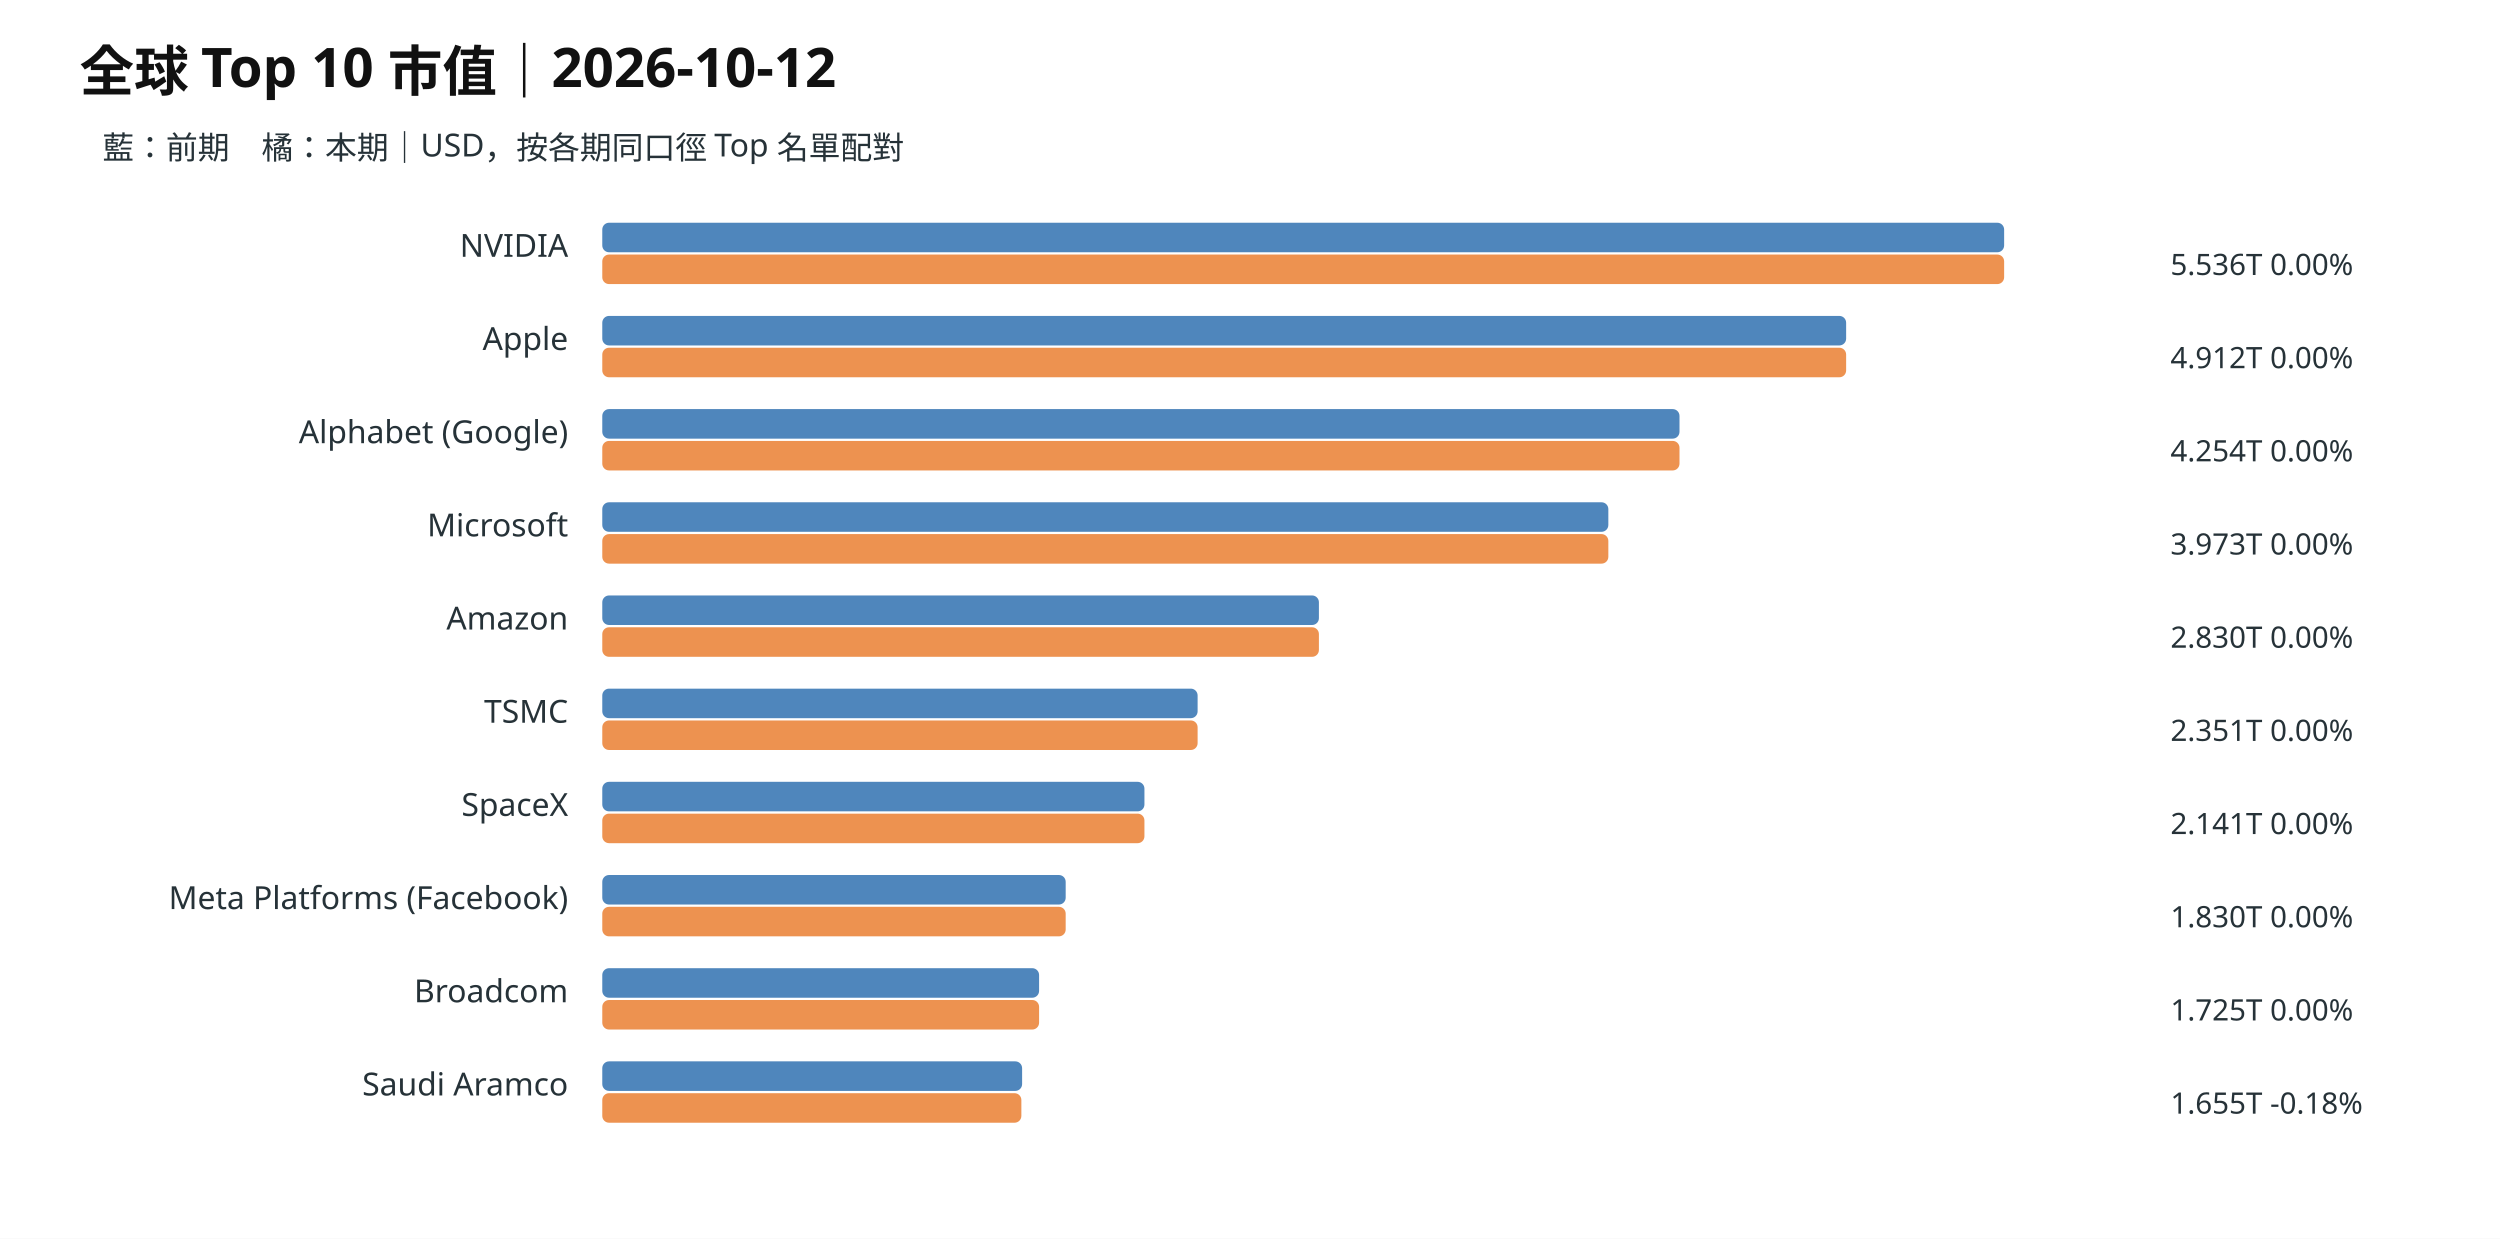
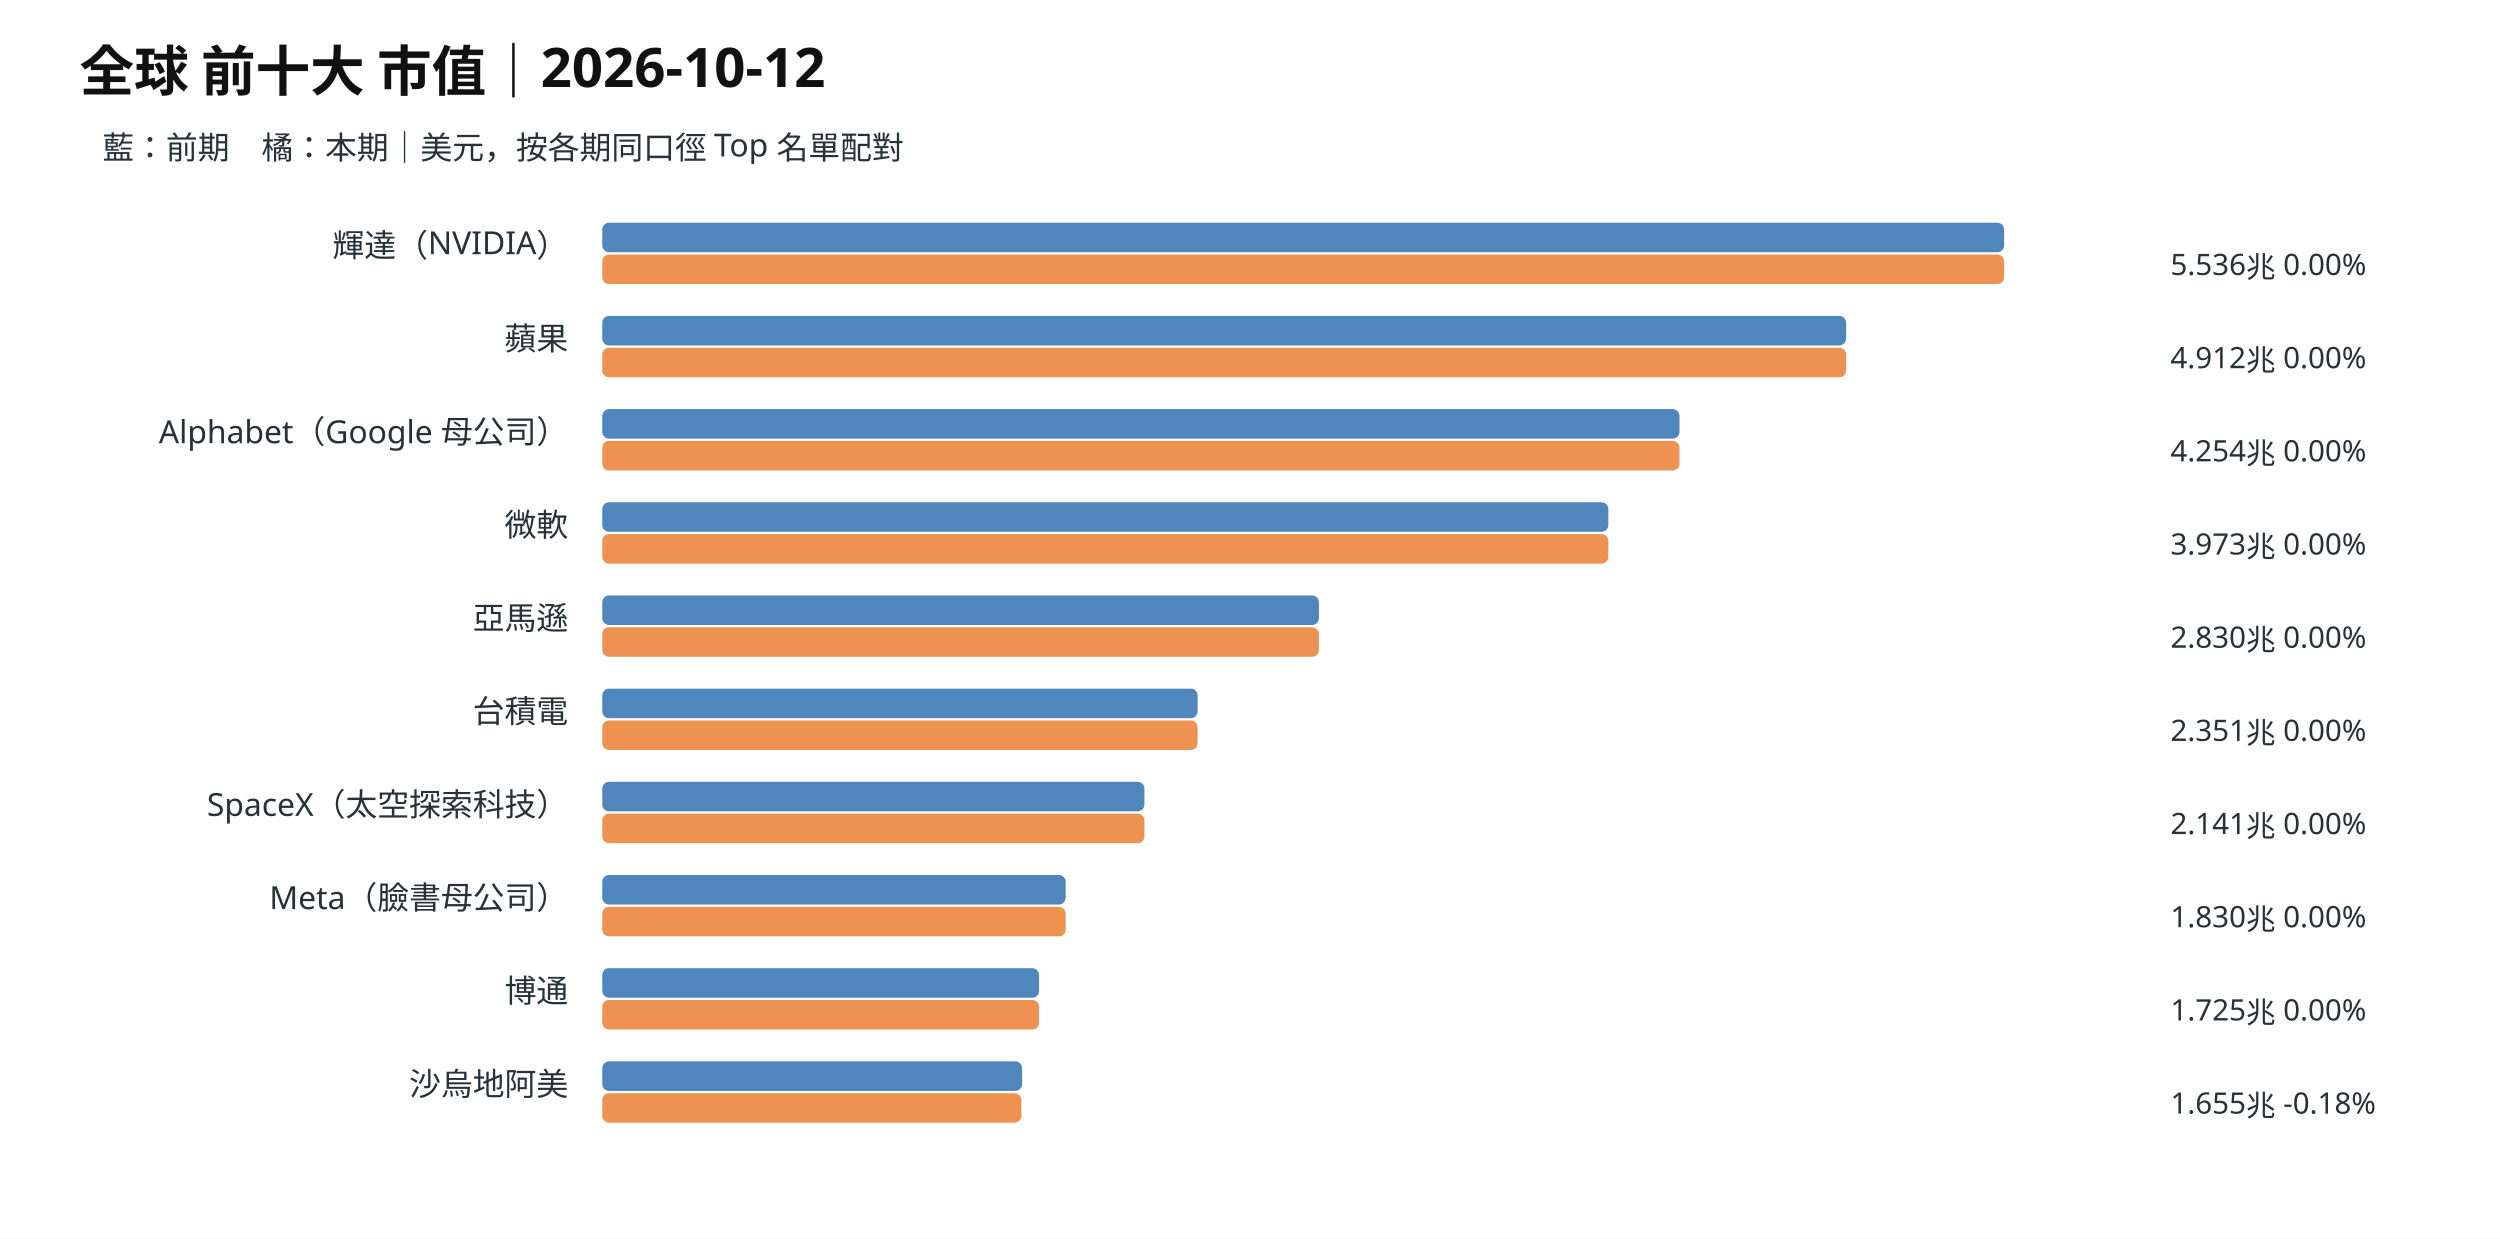
- <svg xmlns="http://www.w3.org/2000/svg" viewBox="0 0 1100 545" role="img" aria-label="全球 Top 10 市值｜2026-10-12">
+ <svg xmlns="http://www.w3.org/2000/svg" viewBox="0 0 1100 545" role="img" aria-label="全球 前十大 市值｜2026-10-12">
  <rect width="1100" height="545" fill="white" />
-   <text x="35" y="40" font-family="sans-serif" font-size="24" font-weight="700" fill="#111">全球 Top 10 市值｜2026-10-12</text>
-   <text x="45" y="70" font-family="sans-serif" font-size="14" fill="#263238" text-anchor="start">藍：前期　橘：本期｜USD，按各期同口徑 Top 名單配對</text>
-   <text x="250" y="113" font-family="sans-serif" font-size="14" fill="#263238" text-anchor="end">NVIDIA</text>
+   <text x="35" y="40" font-family="sans-serif" font-size="24" font-weight="700" fill="#111">全球 前十大 市值｜2026-10-12</text>
+   <text x="45" y="70" font-family="sans-serif" font-size="14" fill="#263238" text-anchor="start">藍：前期　橘：本期｜美元，按各期同口徑 Top 名單配對</text>
+   <text x="250" y="113" font-family="sans-serif" font-size="14" fill="#263238" text-anchor="end">輝達（NVIDIA）</text>
  <rect x="265" y="98" width="616.82" height="13" rx="3" fill="#4f86bc" />
  <rect x="265" y="112" width="616.82" height="13" rx="3" fill="#ed9250" />
-   <text x="955" y="121" font-family="sans-serif" font-size="13" fill="#263238" text-anchor="start">5.536T  0.00%</text>
-   <text x="250" y="154" font-family="sans-serif" font-size="14" fill="#263238" text-anchor="end">Apple</text>
+   <text x="955" y="121" font-family="sans-serif" font-size="13" fill="#263238" text-anchor="start">5.536兆  0.00%</text>
+   <text x="250" y="154" font-family="sans-serif" font-size="14" fill="#263238" text-anchor="end">蘋果</text>
  <rect x="265" y="139" width="547.30" height="13" rx="3" fill="#4f86bc" />
  <rect x="265" y="153" width="547.30" height="13" rx="3" fill="#ed9250" />
-   <text x="955" y="162" font-family="sans-serif" font-size="13" fill="#263238" text-anchor="start">4.912T  0.00%</text>
-   <text x="250" y="195" font-family="sans-serif" font-size="14" fill="#263238" text-anchor="end">Alphabet (Google)</text>
+   <text x="955" y="162" font-family="sans-serif" font-size="13" fill="#263238" text-anchor="start">4.912兆  0.00%</text>
+   <text x="250" y="195" font-family="sans-serif" font-size="14" fill="#263238" text-anchor="end">Alphabet（Google 母公司）</text>
  <rect x="265" y="180" width="473.98" height="13" rx="3" fill="#4f86bc" />
  <rect x="265" y="194" width="473.98" height="13" rx="3" fill="#ed9250" />
-   <text x="955" y="203" font-family="sans-serif" font-size="13" fill="#263238" text-anchor="start">4.254T  0.00%</text>
-   <text x="250" y="236" font-family="sans-serif" font-size="14" fill="#263238" text-anchor="end">Microsoft</text>
+   <text x="955" y="203" font-family="sans-serif" font-size="13" fill="#263238" text-anchor="start">4.254兆  0.00%</text>
+   <text x="250" y="236" font-family="sans-serif" font-size="14" fill="#263238" text-anchor="end">微軟</text>
  <rect x="265" y="221" width="442.67" height="13" rx="3" fill="#4f86bc" />
  <rect x="265" y="235" width="442.67" height="13" rx="3" fill="#ed9250" />
-   <text x="955" y="244" font-family="sans-serif" font-size="13" fill="#263238" text-anchor="start">3.973T  0.00%</text>
-   <text x="250" y="277" font-family="sans-serif" font-size="14" fill="#263238" text-anchor="end">Amazon</text>
+   <text x="955" y="244" font-family="sans-serif" font-size="13" fill="#263238" text-anchor="start">3.973兆  0.00%</text>
+   <text x="250" y="277" font-family="sans-serif" font-size="14" fill="#263238" text-anchor="end">亞馬遜</text>
  <rect x="265" y="262" width="315.32" height="13" rx="3" fill="#4f86bc" />
  <rect x="265" y="276" width="315.32" height="13" rx="3" fill="#ed9250" />
-   <text x="955" y="285" font-family="sans-serif" font-size="13" fill="#263238" text-anchor="start">2.830T  0.00%</text>
-   <text x="250" y="318" font-family="sans-serif" font-size="14" fill="#263238" text-anchor="end">TSMC</text>
+   <text x="955" y="285" font-family="sans-serif" font-size="13" fill="#263238" text-anchor="start">2.830兆  0.00%</text>
+   <text x="250" y="318" font-family="sans-serif" font-size="14" fill="#263238" text-anchor="end">台積電</text>
  <rect x="265" y="303" width="261.95" height="13" rx="3" fill="#4f86bc" />
  <rect x="265" y="317" width="261.95" height="13" rx="3" fill="#ed9250" />
-   <text x="955" y="326" font-family="sans-serif" font-size="13" fill="#263238" text-anchor="start">2.351T  0.00%</text>
-   <text x="250" y="359" font-family="sans-serif" font-size="14" fill="#263238" text-anchor="end">SpaceX</text>
+   <text x="955" y="326" font-family="sans-serif" font-size="13" fill="#263238" text-anchor="start">2.351兆  0.00%</text>
+   <text x="250" y="359" font-family="sans-serif" font-size="14" fill="#263238" text-anchor="end">SpaceX（太空探索科技）</text>
  <rect x="265" y="344" width="238.55" height="13" rx="3" fill="#4f86bc" />
  <rect x="265" y="358" width="238.55" height="13" rx="3" fill="#ed9250" />
-   <text x="955" y="367" font-family="sans-serif" font-size="13" fill="#263238" text-anchor="start">2.141T  0.00%</text>
-   <text x="250" y="400" font-family="sans-serif" font-size="14" fill="#263238" text-anchor="end">Meta Platforms (Facebook)</text>
+   <text x="955" y="367" font-family="sans-serif" font-size="13" fill="#263238" text-anchor="start">2.141兆  0.00%</text>
+   <text x="250" y="400" font-family="sans-serif" font-size="14" fill="#263238" text-anchor="end">Meta（臉書母公司）</text>
  <rect x="265" y="385" width="203.90" height="13" rx="3" fill="#4f86bc" />
  <rect x="265" y="399" width="203.90" height="13" rx="3" fill="#ed9250" />
-   <text x="955" y="408" font-family="sans-serif" font-size="13" fill="#263238" text-anchor="start">1.830T  0.00%</text>
-   <text x="250" y="441" font-family="sans-serif" font-size="14" fill="#263238" text-anchor="end">Broadcom</text>
+   <text x="955" y="408" font-family="sans-serif" font-size="13" fill="#263238" text-anchor="start">1.830兆  0.00%</text>
+   <text x="250" y="441" font-family="sans-serif" font-size="14" fill="#263238" text-anchor="end">博通</text>
  <rect x="265" y="426" width="192.20" height="13" rx="3" fill="#4f86bc" />
  <rect x="265" y="440" width="192.20" height="13" rx="3" fill="#ed9250" />
-   <text x="955" y="449" font-family="sans-serif" font-size="13" fill="#263238" text-anchor="start">1.725T  0.00%</text>
-   <text x="250" y="482" font-family="sans-serif" font-size="14" fill="#263238" text-anchor="end">Saudi Aramco</text>
+   <text x="955" y="449" font-family="sans-serif" font-size="13" fill="#263238" text-anchor="start">1.725兆  0.00%</text>
+   <text x="250" y="482" font-family="sans-serif" font-size="14" fill="#263238" text-anchor="end">沙烏地阿美</text>
  <rect x="265" y="467" width="184.73" height="13" rx="3" fill="#4f86bc" />
  <rect x="265" y="481" width="184.40" height="13" rx="3" fill="#ed9250" />
-   <text x="955" y="490" font-family="sans-serif" font-size="13" fill="#263238" text-anchor="start">1.655T  -0.18%</text>
+   <text x="955" y="490" font-family="sans-serif" font-size="13" fill="#263238" text-anchor="start">1.655兆  -0.18%</text>
</svg>
